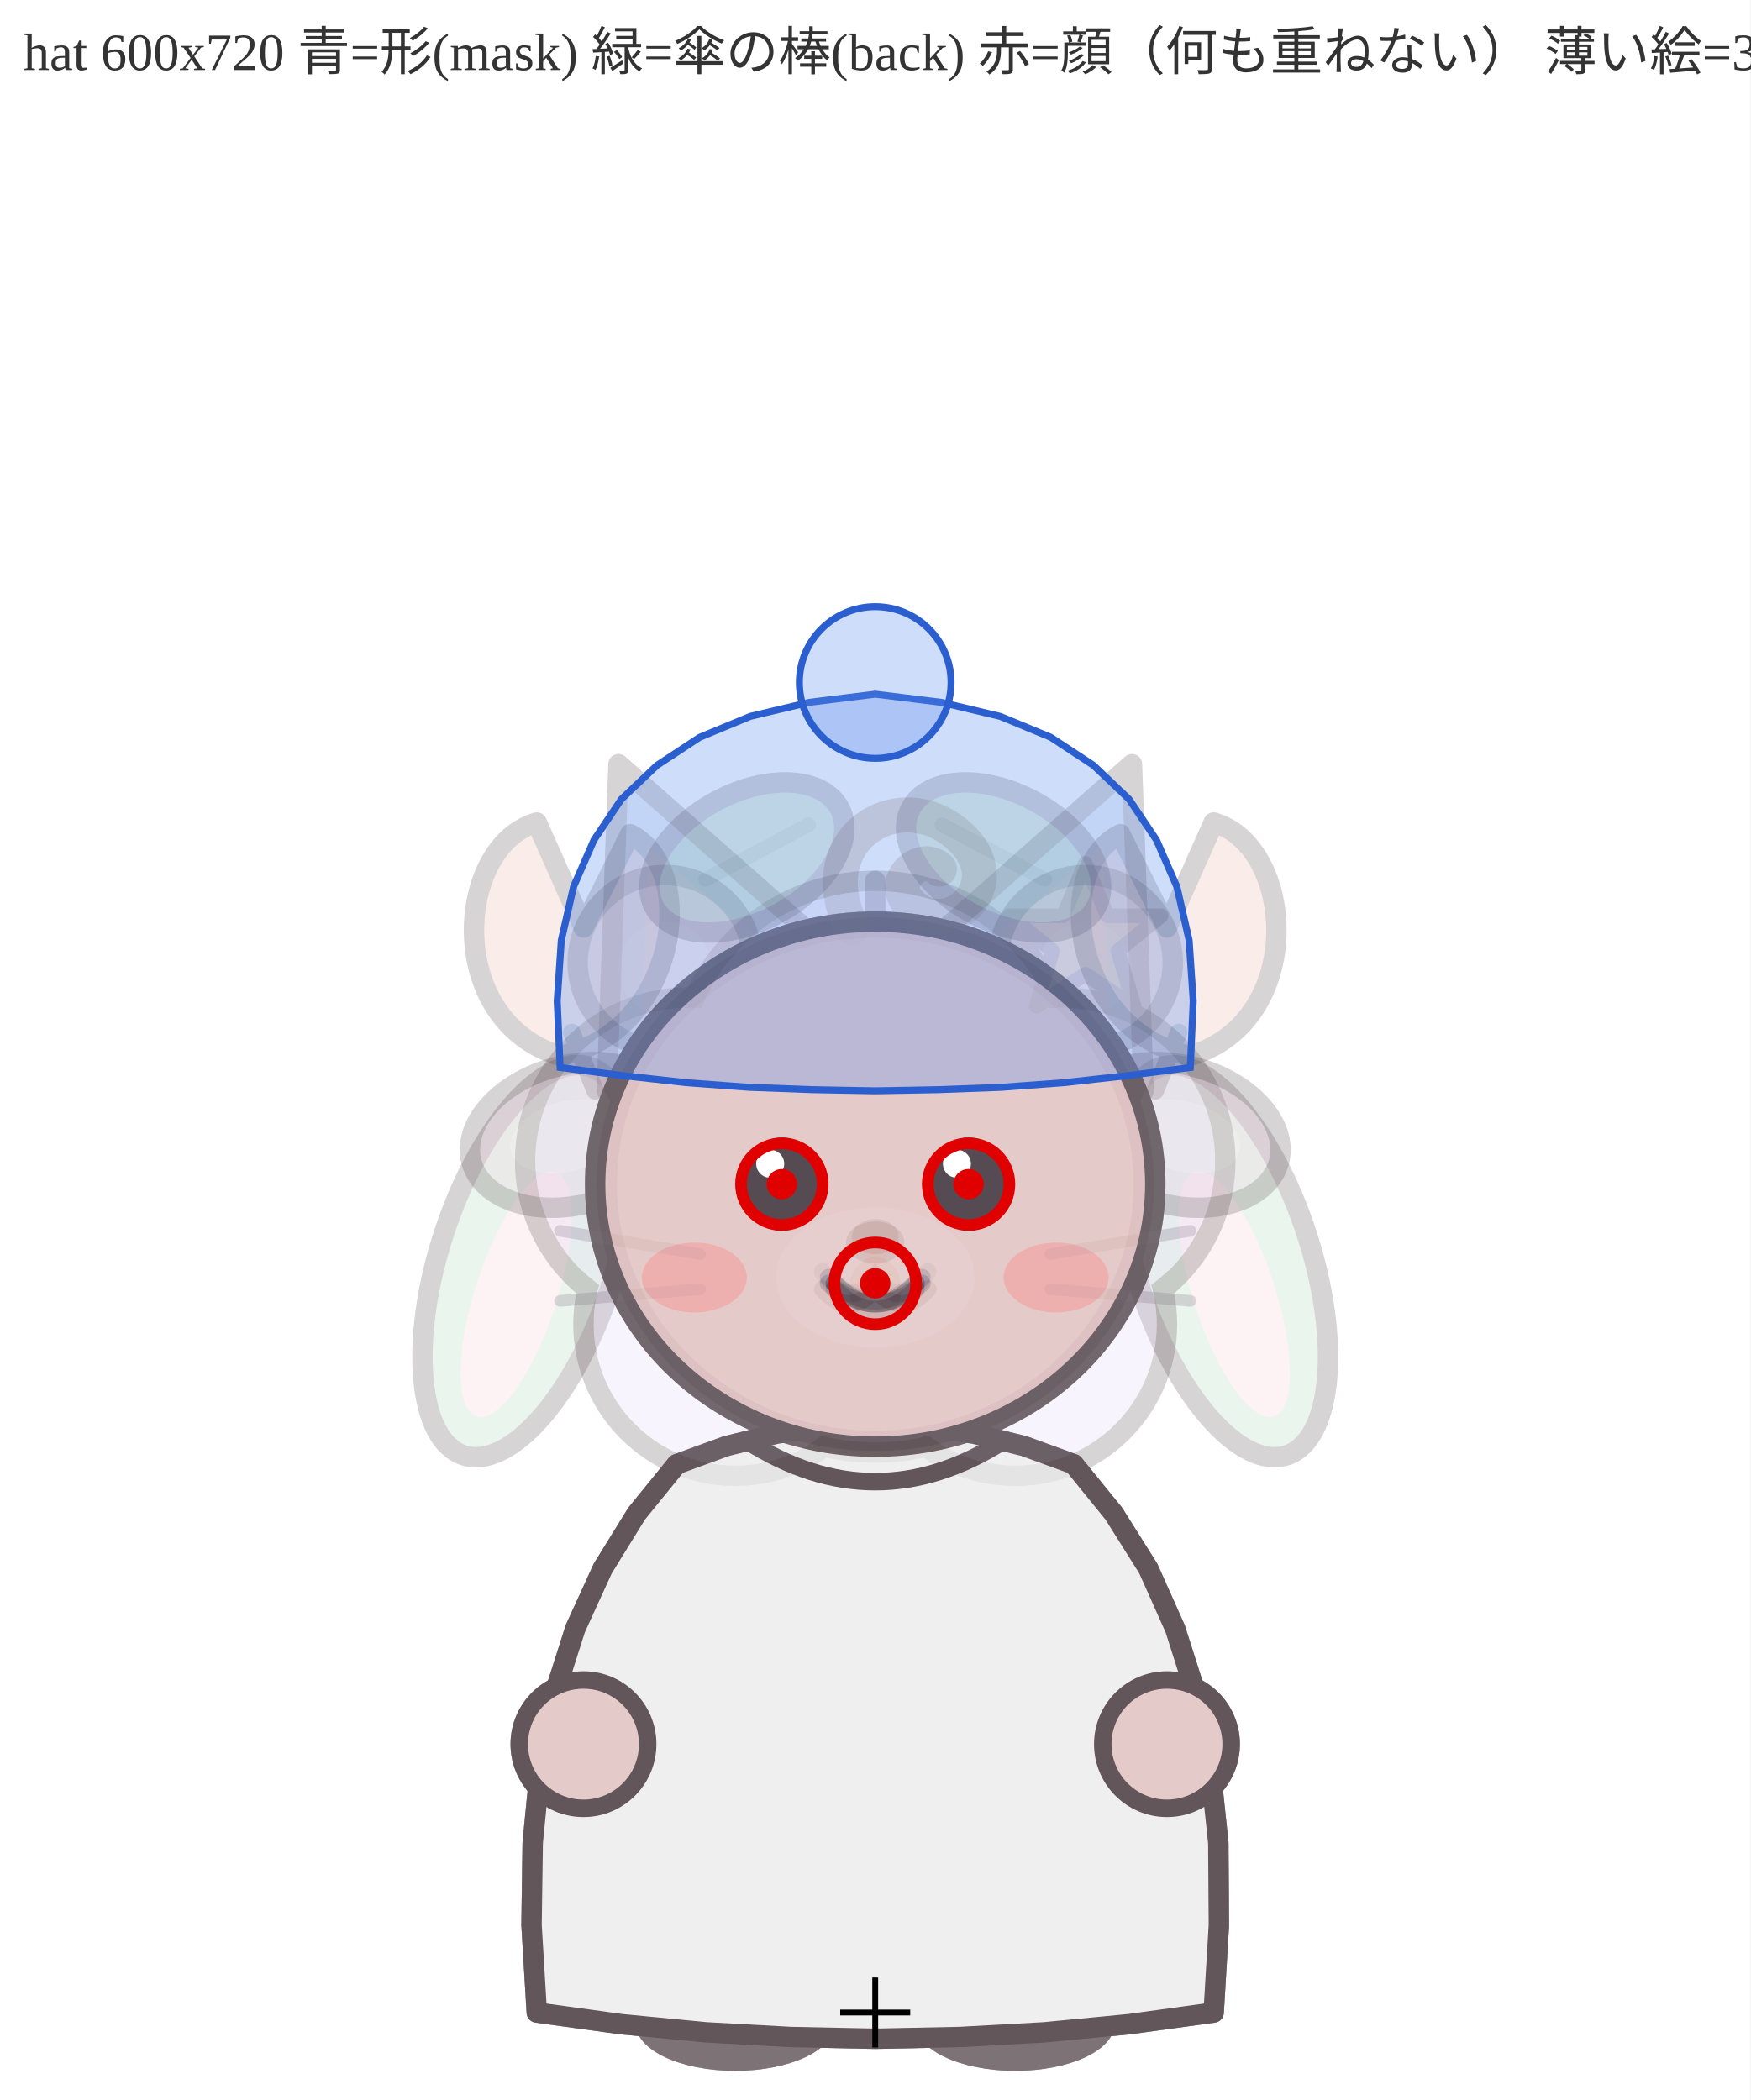
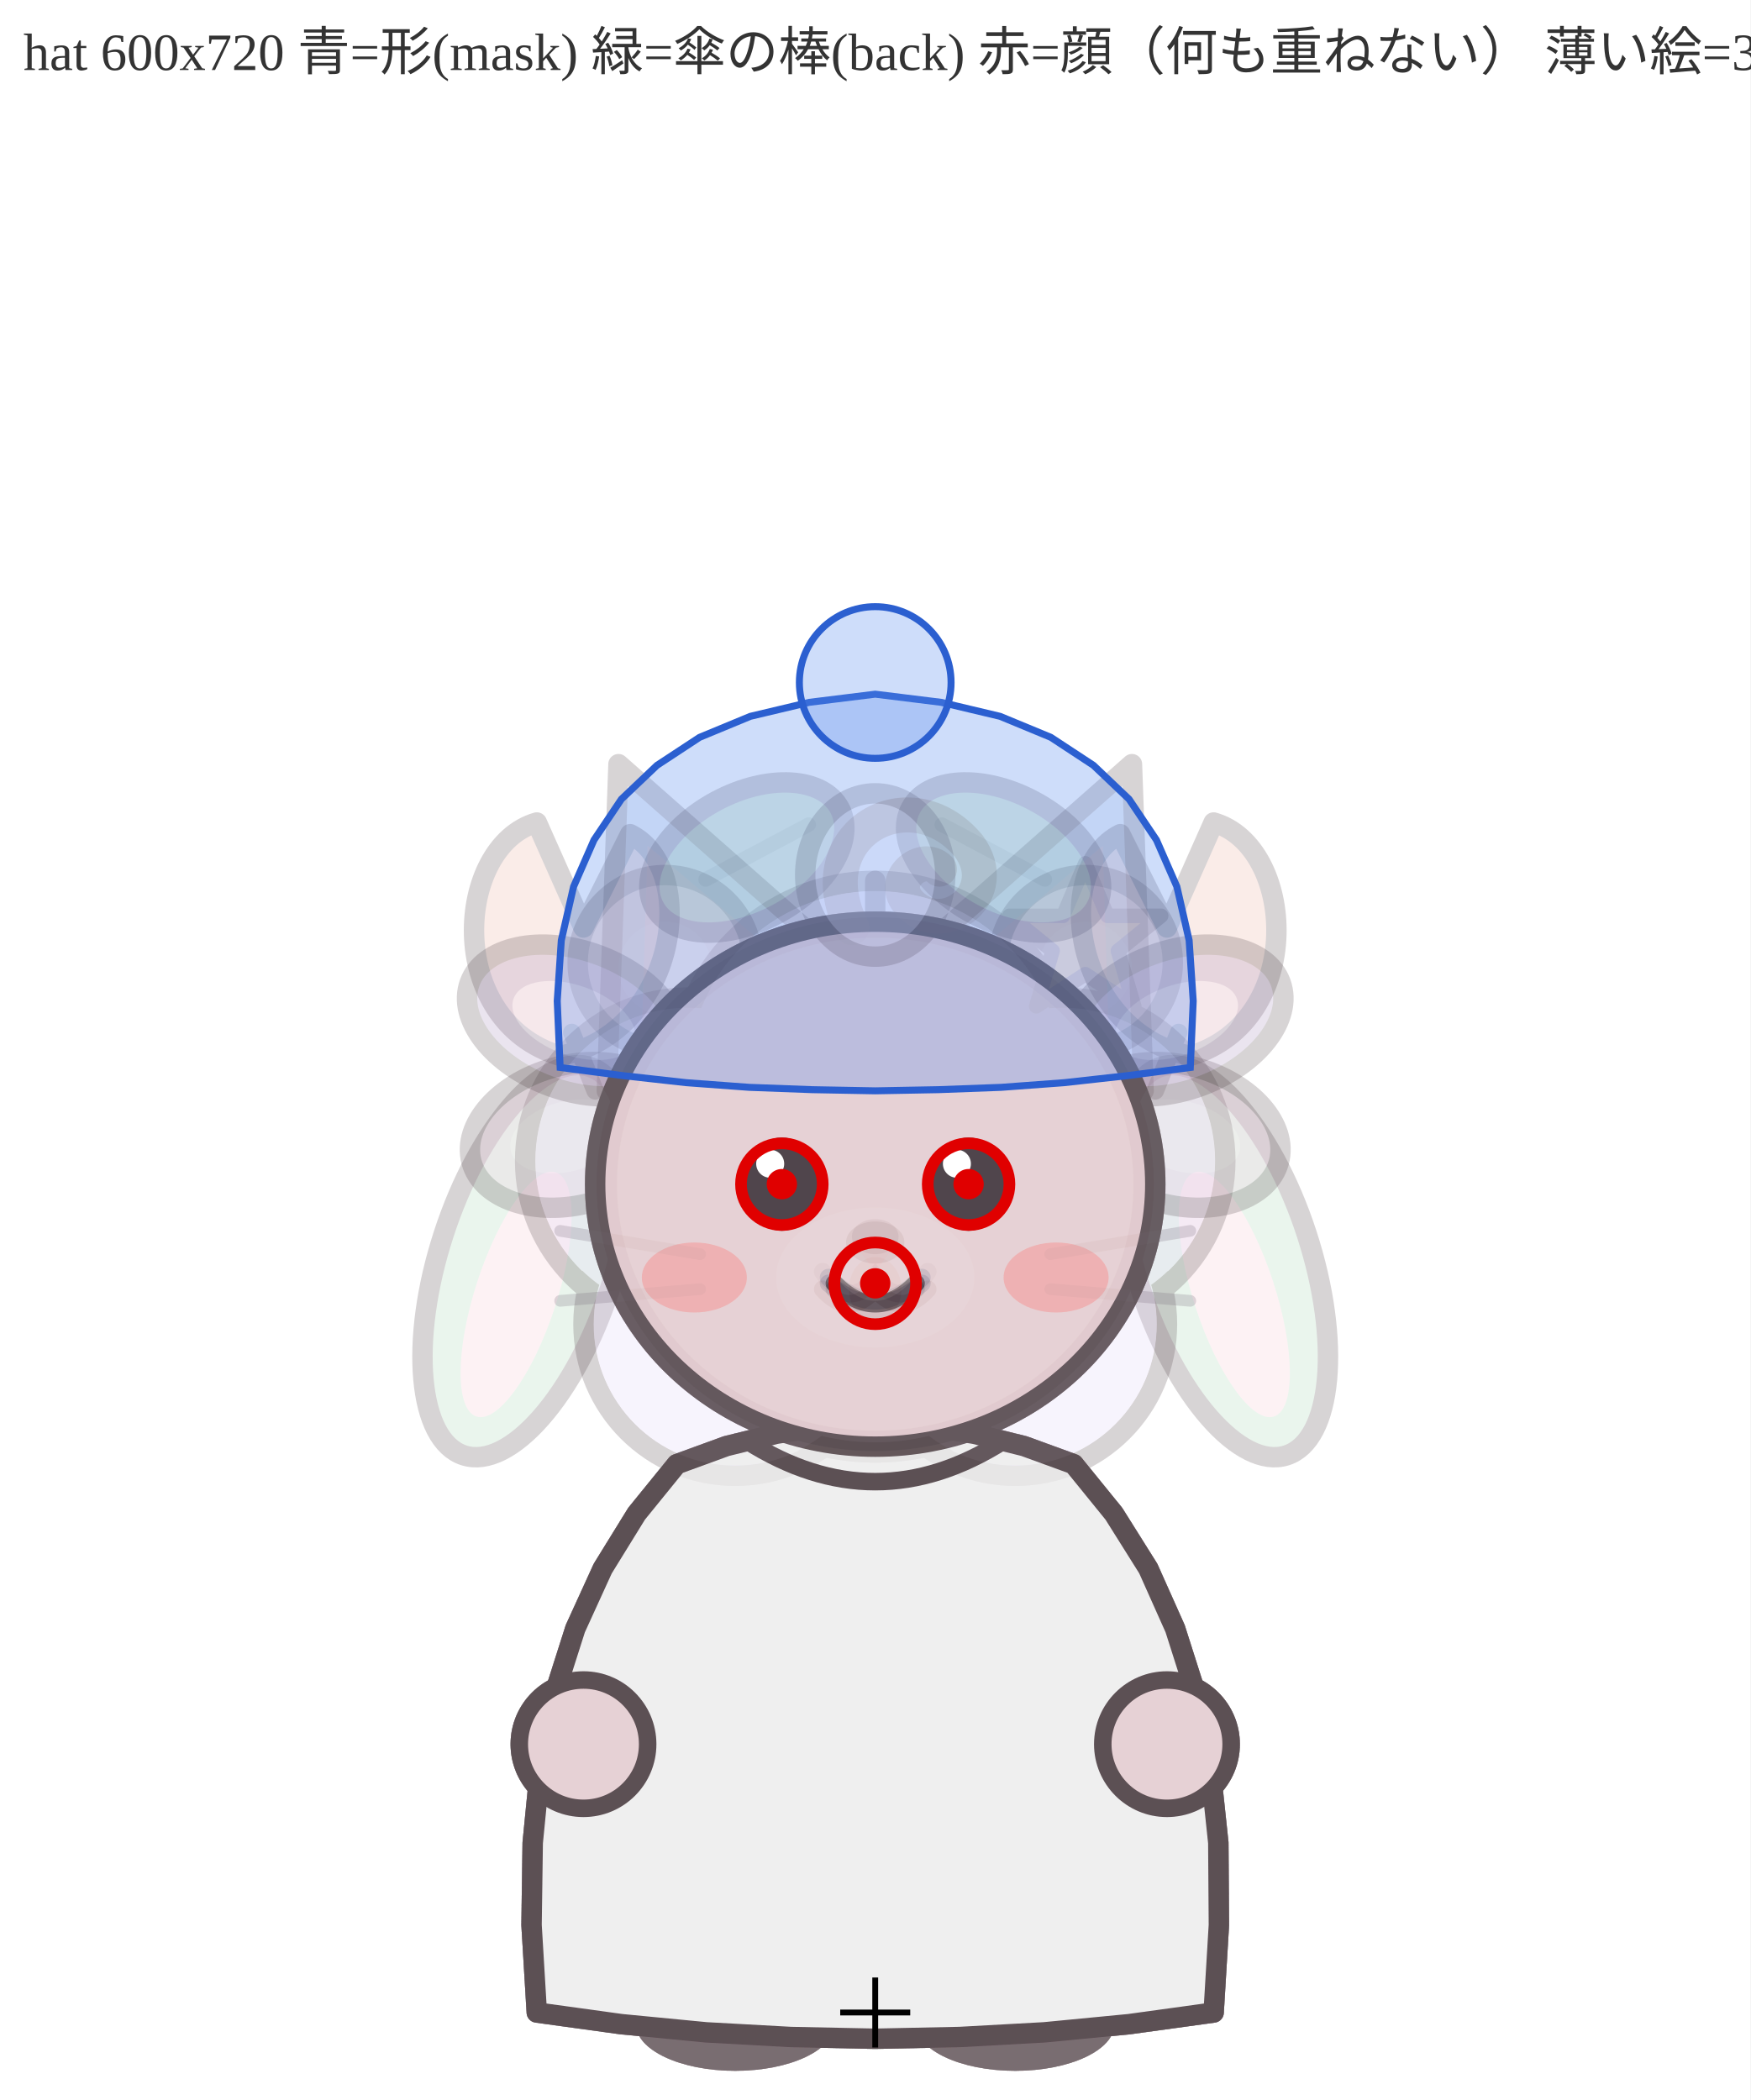
<svg xmlns="http://www.w3.org/2000/svg" width="600" height="720" viewBox="-150 -345 300 360">
  <defs>
    <pattern id="ga" patternUnits="userSpaceOnUse" width="40" height="40">
      <rect width="40" height="40" fill="#eeeeee" />
    </pattern>
  </defs>
  <rect x="-150" y="-345" width="300" height="360" fill="#fff" />
  <g opacity="0.22">
    <g class="char-body">
      <ellipse cx="-24" cy="2" rx="17" ry="8" fill="#6B5B60" />
      <ellipse cx="24" cy="2" rx="17" ry="8" fill="#6B5B60" />
      <polygon points="-58,0 -58.9,-15 -58.7,-29.1 -57.4,-42.3 -55,-54.5 -51.4,-65.8 -46.7,-76.1 -40.9,-85.5 -34,-94 -25.5,-97.1 -17,-99.2 -8.5,-100.6 0,-101 8.5,-100.6 17,-99.2 25.5,-97.1 34,-94 40.9,-85.5 46.8,-76.1 51.4,-65.8 55,-54.5 57.4,-42.3 58.8,-29.1 58.9,-15 58,0 43.5,2 29,3.4 14.5,4.2 0,4.5 -14.5,4.2 -29,3.4 -43.5,2" class="clothes" fill="url(#ga)" stroke="#4A3A40" stroke-opacity="1" stroke-width="3.5" stroke-linejoin="round" />
      <path d="M-22 -98 Q0 -84 22 -98" fill="none" stroke="#4A3A40" stroke-opacity="1" stroke-width="3" />
      <circle cx="-50" cy="-46" r="11" fill="#F5C58E" stroke="#4A3A40" stroke-width="3" />
      <circle cx="50" cy="-46" r="11" fill="#F5C58E" stroke="#4A3A40" stroke-width="3" />
    </g>
    <g class="char-head">
      <ellipse cx="0" cy="-142" rx="48" ry="45" fill="#F5C58E" stroke="#4A3A40" stroke-width="3.5" stroke-linejoin="round" />
      <path d="M-4 -186 C-12 -202 6 -212 16 -200 C22 -192 12 -184 6 -190 C2 -194 8 -199 11 -196" fill="none" stroke="#8A5A3B" stroke-width="6" stroke-linecap="round" />
      <ellipse class="eye" cx="-16" cy="-142" rx="6.5" ry="8" fill="#3B2F35" />
      <circle cx="-18" cy="-145.5" r="2.4" fill="#fff" />
      <ellipse class="eye" cx="16" cy="-142" rx="6.5" ry="8" fill="#3B2F35" />
      <circle cx="14" cy="-145.5" r="2.4" fill="#fff" />
      <ellipse cx="-31" cy="-126" rx="9" ry="6" fill="#F28B8B" opacity="0.55" />
      <ellipse cx="31" cy="-126" rx="9" ry="6" fill="#F28B8B" opacity="0.55" />
      <path d="M-8 -126 Q0 -117 8 -126" fill="none" stroke="#3B2F35" stroke-width="3" stroke-linecap="round" />
    </g>
  </g>
  <g opacity="0.22">
    <g class="char-body">
      <ellipse cx="-24" cy="2" rx="17" ry="8" fill="#6B5B60" />
      <ellipse cx="24" cy="2" rx="17" ry="8" fill="#6B5B60" />
      <polygon points="-58,0 -58.9,-15 -58.7,-29.1 -57.4,-42.3 -55,-54.5 -51.4,-65.8 -46.7,-76.1 -40.9,-85.5 -34,-94 -25.5,-97.1 -17,-99.2 -8.5,-100.6 0,-101 8.5,-100.6 17,-99.2 25.5,-97.1 34,-94 40.9,-85.5 46.8,-76.1 51.4,-65.8 55,-54.5 57.4,-42.3 58.8,-29.1 58.9,-15 58,0 43.5,2 29,3.4 14.5,4.2 0,4.5 -14.5,4.2 -29,3.4 -43.5,2" class="clothes" fill="url(#ga)" stroke="#4A3A40" stroke-opacity="1" stroke-width="3.5" stroke-linejoin="round" />
      <path d="M-22 -98 Q0 -84 22 -98" fill="none" stroke="#4A3A40" stroke-opacity="1" stroke-width="3" />
      <circle cx="-50" cy="-46" r="11" fill="#BFE6CB" stroke="#4A3A40" stroke-width="3" />
      <circle cx="50" cy="-46" r="11" fill="#BFE6CB" stroke="#4A3A40" stroke-width="3" />
    </g>
    <g class="char-head">
      <g transform="rotate(18 -46 -158)">
        <ellipse cx="-50" cy="-126" rx="15" ry="35" fill="#9FD2AF" stroke="#4A3A40" stroke-width="3.5" stroke-linejoin="round" />
        <ellipse cx="-50" cy="-120" rx="7" ry="22" fill="#F7C6CF" />
      </g>
      <g transform="rotate(-18 46 -158)">
        <ellipse cx="50" cy="-126" rx="15" ry="35" fill="#9FD2AF" stroke="#4A3A40" stroke-width="3.5" stroke-linejoin="round" />
        <ellipse cx="50" cy="-120" rx="7" ry="22" fill="#F7C6CF" />
      </g>
      <ellipse cx="0" cy="-142" rx="46" ry="44" fill="#BFE6CB" stroke="#4A3A40" stroke-width="3.5" stroke-linejoin="round" />
      <ellipse class="eye" cx="-16" cy="-142" rx="6.5" ry="8" fill="#3B2F35" />
      <circle cx="-18" cy="-145.5" r="2.4" fill="#fff" />
      <ellipse class="eye" cx="16" cy="-142" rx="6.5" ry="8" fill="#3B2F35" />
      <circle cx="14" cy="-145.5" r="2.4" fill="#fff" />
      <ellipse cx="-31" cy="-126" rx="9" ry="6" fill="#F28B8B" opacity="0.55" />
      <ellipse cx="31" cy="-126" rx="9" ry="6" fill="#F28B8B" opacity="0.55" />
      <path d="M-9 -127 Q-4.5 -120 0 -126 Q4.5 -120 9 -127" fill="none" stroke="#3B2F35" stroke-width="3" stroke-linecap="round" />
    </g>
  </g>
  <g opacity="0.22">
    <g class="char-body">
      <ellipse cx="-24" cy="2" rx="17" ry="8" fill="#6B5B60" />
      <ellipse cx="24" cy="2" rx="17" ry="8" fill="#6B5B60" />
      <polygon points="-58,0 -58.9,-15 -58.7,-29.1 -57.4,-42.3 -55,-54.5 -51.4,-65.8 -46.7,-76.1 -40.9,-85.5 -34,-94 -25.5,-97.1 -17,-99.2 -8.5,-100.6 0,-101 8.5,-100.6 17,-99.2 25.5,-97.1 34,-94 40.9,-85.5 46.8,-76.1 51.4,-65.8 55,-54.5 57.4,-42.3 58.8,-29.1 58.9,-15 58,0 43.5,2 29,3.4 14.5,4.2 0,4.5 -14.5,4.2 -29,3.4 -43.5,2" class="clothes" fill="url(#ga)" stroke="#4A3A40" stroke-opacity="1" stroke-width="3.5" stroke-linejoin="round" />
      <path d="M-22 -98 Q0 -84 22 -98" fill="none" stroke="#4A3A40" stroke-opacity="1" stroke-width="3" />
      <circle cx="-50" cy="-46" r="11" fill="#DCCBF4" stroke="#4A3A40" stroke-width="3" />
      <circle cx="50" cy="-46" r="11" fill="#DCCBF4" stroke="#4A3A40" stroke-width="3" />
    </g>
    <g class="char-head">
      <circle cx="0" cy="-160" r="34" fill="#DCCBF4" stroke="#4A3A40" stroke-width="3.5" stroke-linejoin="round" />
      <circle cx="-32" cy="-146" r="28" fill="#DCCBF4" stroke="#4A3A40" stroke-width="3.5" stroke-linejoin="round" />
      <circle cx="32" cy="-146" r="28" fill="#DCCBF4" stroke="#4A3A40" stroke-width="3.5" stroke-linejoin="round" />
      <circle cx="-24" cy="-118" r="26" fill="#DCCBF4" stroke="#4A3A40" stroke-width="3.5" stroke-linejoin="round" />
      <circle cx="24" cy="-118" r="26" fill="#DCCBF4" stroke="#4A3A40" stroke-width="3.5" stroke-linejoin="round" />
      <circle cx="0" cy="-136" r="40" fill="#DCCBF4" stroke="#4A3A40" stroke-width="3.5" stroke-linejoin="round" />
      <circle cx="0" cy="-160" r="32.2" fill="#DCCBF4" />
      <circle cx="-32" cy="-146" r="26.2" fill="#DCCBF4" />
      <circle cx="32" cy="-146" r="26.2" fill="#DCCBF4" />
      <circle cx="-24" cy="-118" r="24.2" fill="#DCCBF4" />
      <circle cx="24" cy="-118" r="24.2" fill="#DCCBF4" />
      <circle cx="0" cy="-136" r="38.2" fill="#DCCBF4" />
      <path transform="translate(36 -184)" d="M0 -13 L3.8 -4 L13 -4 L5.6 2 L8.4 11.5 L0 6 L-8.4 11.5 L-5.6 2 L-13 -4 L-3.8 -4Z" fill="#FFD45C" stroke="#4A3A40" stroke-width="2.5" stroke-linejoin="round" />
      <ellipse class="eye" cx="-16" cy="-142" rx="6.5" ry="8" fill="#3B2F35" />
      <circle cx="-18" cy="-145.5" r="2.4" fill="#fff" />
      <ellipse class="eye" cx="16" cy="-142" rx="6.5" ry="8" fill="#3B2F35" />
      <circle cx="14" cy="-145.5" r="2.4" fill="#fff" />
      <ellipse cx="-31" cy="-126" rx="9" ry="6" fill="#F28B8B" opacity="0.55" />
      <ellipse cx="31" cy="-126" rx="9" ry="6" fill="#F28B8B" opacity="0.55" />
      <ellipse cx="0" cy="-124" rx="4.5" ry="5.5" fill="#C0616F" />
    </g>
  </g>
  <g opacity="0.22">
    <g class="char-body">
      <ellipse cx="-24" cy="2" rx="17" ry="8" fill="#6B5B60" />
      <ellipse cx="24" cy="2" rx="17" ry="8" fill="#6B5B60" />
      <polygon points="-58,0 -58.9,-15 -58.7,-29.1 -57.4,-42.3 -55,-54.5 -51.4,-65.8 -46.7,-76.1 -40.9,-85.5 -34,-94 -25.5,-97.1 -17,-99.2 -8.5,-100.6 0,-101 8.5,-100.6 17,-99.2 25.5,-97.1 34,-94 40.9,-85.5 46.8,-76.1 51.4,-65.8 55,-54.5 57.4,-42.3 58.8,-29.1 58.9,-15 58,0 43.5,2 29,3.4 14.5,4.2 0,4.5 -14.5,4.2 -29,3.4 -43.5,2" class="clothes" fill="url(#ga)" stroke="#4A3A40" stroke-opacity="1" stroke-width="3.5" stroke-linejoin="round" />
      <path d="M-22 -98 Q0 -84 22 -98" fill="none" stroke="#4A3A40" stroke-opacity="1" stroke-width="3" />
      <circle cx="-50" cy="-46" r="11" fill="#BCCDE4" stroke="#4A3A40" stroke-width="3" />
      <circle cx="50" cy="-46" r="11" fill="#BCCDE4" stroke="#4A3A40" stroke-width="3" />
    </g>
    <g class="char-head">
      <path d="M-46 -158 L-44 -214 L-10 -184 Z" fill="#BCCDE4" stroke="#4A3A40" stroke-width="3.5" stroke-linejoin="round" />
      <path d="M-40 -168 L-39 -200 L-20 -184 Z" fill="#F7C6CF" />
      <path d="M46 -158 L44 -214 L10 -184 Z" fill="#BCCDE4" stroke="#4A3A40" stroke-width="3.5" stroke-linejoin="round" />
      <path d="M40 -168 L39 -200 L20 -184 Z" fill="#F7C6CF" />
      <ellipse cx="0" cy="-142" rx="48" ry="45" fill="#BCCDE4" stroke="#4A3A40" stroke-width="3.5" stroke-linejoin="round" />
      <ellipse class="eye" cx="-16" cy="-142" rx="6.5" ry="8" fill="#3B2F35" />
      <circle cx="-18" cy="-145.5" r="2.4" fill="#fff" />
      <ellipse class="eye" cx="16" cy="-142" rx="6.5" ry="8" fill="#3B2F35" />
      <circle cx="14" cy="-145.5" r="2.4" fill="#fff" />
      <ellipse cx="-31" cy="-126" rx="9" ry="6" fill="#F28B8B" opacity="0.55" />
      <ellipse cx="31" cy="-126" rx="9" ry="6" fill="#F28B8B" opacity="0.55" />
      <path d="M-3 -131 L3 -131 L0 -127 Z" fill="#E79AAA" />
      <path d="M-9 -124 Q-4.5 -119 0 -124 Q4.5 -119 9 -124" fill="none" stroke="#3B2F35" stroke-width="3" stroke-linecap="round" />
      <path d="M30 -130 L54 -134 M30 -124 L54 -122" stroke="#6E6070" stroke-width="2" stroke-linecap="round" />
      <path d="M-30 -130 L-54 -134 M-30 -124 L-54 -122" stroke="#6E6070" stroke-width="2" stroke-linecap="round" />
    </g>
  </g>
  <g opacity="0.22">
    <g class="char-body">
      <ellipse cx="-24" cy="2" rx="17" ry="8" fill="#6B5B60" />
      <ellipse cx="24" cy="2" rx="17" ry="8" fill="#6B5B60" />
      <polygon points="-58,0 -58.9,-15 -58.7,-29.1 -57.4,-42.3 -55,-54.5 -51.4,-65.8 -46.7,-76.1 -40.9,-85.5 -34,-94 -25.5,-97.1 -17,-99.2 -8.5,-100.6 0,-101 8.5,-100.6 17,-99.2 25.5,-97.1 34,-94 40.9,-85.5 46.8,-76.1 51.4,-65.8 55,-54.5 57.4,-42.3 58.8,-29.1 58.9,-15 58,0 43.5,2 29,3.4 14.5,4.2 0,4.5 -14.5,4.2 -29,3.4 -43.5,2" class="clothes" fill="url(#ga)" stroke="#4A3A40" stroke-opacity="1" stroke-width="3.5" stroke-linejoin="round" />
      <path d="M-22 -98 Q0 -84 22 -98" fill="none" stroke="#4A3A40" stroke-opacity="1" stroke-width="3" />
      <circle cx="-50" cy="-46" r="11" fill="#E6C3BE" stroke="#4A3A40" stroke-width="3" />
      <circle cx="50" cy="-46" r="11" fill="#E6C3BE" stroke="#4A3A40" stroke-width="3" />
    </g>
    <g class="char-head">
      <circle cx="-36" cy="-180" r="15" fill="#E6C3BE" stroke="#4A3A40" stroke-width="3.5" stroke-linejoin="round" />
      <circle cx="-36" cy="-179" r="8" fill="#F2D6D2" />
      <circle cx="36" cy="-180" r="15" fill="#E6C3BE" stroke="#4A3A40" stroke-width="3.5" stroke-linejoin="round" />
      <circle cx="36" cy="-179" r="8" fill="#F2D6D2" />
      <ellipse cx="0" cy="-142" rx="48" ry="45" fill="#E6C3BE" stroke="#4A3A40" stroke-width="3.5" stroke-linejoin="round" />
      <ellipse cx="0" cy="-126" rx="17" ry="12" fill="#F6E3DE" />
      <ellipse class="eye" cx="-16" cy="-142" rx="6.5" ry="8" fill="#3B2F35" />
      <circle cx="-18" cy="-145.5" r="2.4" fill="#fff" />
      <ellipse class="eye" cx="16" cy="-142" rx="6.5" ry="8" fill="#3B2F35" />
      <circle cx="14" cy="-145.5" r="2.4" fill="#fff" />
      <ellipse cx="-31" cy="-126" rx="9" ry="6" fill="#F28B8B" opacity="0.55" />
      <ellipse cx="31" cy="-126" rx="9" ry="6" fill="#F28B8B" opacity="0.55" />
      <ellipse cx="0" cy="-132" rx="5" ry="3.6" fill="#6B4E4A" />
      <path d="M-7 -124 Q0 -117 7 -124" fill="none" stroke="#3B2F35" stroke-width="3" stroke-linecap="round" />
    </g>
  </g>
  <g opacity="0.22">
    <g class="char-body">
      <ellipse cx="-24" cy="2" rx="17" ry="8" fill="#6B5B60" />
      <ellipse cx="24" cy="2" rx="17" ry="8" fill="#6B5B60" />
      <polygon points="-58,0 -58.9,-15 -58.7,-29.1 -57.4,-42.3 -55,-54.5 -51.4,-65.8 -46.7,-76.1 -40.9,-85.5 -34,-94 -25.5,-97.1 -17,-99.2 -8.5,-100.6 0,-101 8.5,-100.6 17,-99.2 25.5,-97.1 34,-94 40.9,-85.5 46.8,-76.1 51.4,-65.8 55,-54.5 57.4,-42.3 58.8,-29.1 58.9,-15 58,0 43.5,2 29,3.4 14.5,4.2 0,4.5 -14.5,4.2 -29,3.4 -43.5,2" class="clothes" fill="url(#ga)" stroke="#4A3A40" stroke-opacity="1" stroke-width="3.5" stroke-linejoin="round" />
      <path d="M-22 -98 Q0 -84 22 -98" fill="none" stroke="#4A3A40" stroke-opacity="1" stroke-width="3" />
      <circle cx="-50" cy="-46" r="11" fill="#E9A797" stroke="#4A3A40" stroke-width="3" />
      <circle cx="50" cy="-46" r="11" fill="#E9A797" stroke="#4A3A40" stroke-width="3" />
    </g>
    <g class="char-head">
      <path d="M-54 -164 C-74 -170 -72 -200 -58 -204 L-50 -186 L-42 -202 C-30 -196 -34 -168 -54 -164 Z" fill="#E9A797" stroke="#4A3A40" stroke-width="3.5" stroke-linejoin="round" />
      <path d="M-48 -158 L-52 -168" stroke="#4A3A40" stroke-width="3" stroke-linecap="round" />
      <path d="M54 -164 C74 -170 72 -200 58 -204 L50 -186 L42 -202 C30 -196 34 -168 54 -164 Z" fill="#E9A797" stroke="#4A3A40" stroke-width="3.5" stroke-linejoin="round" />
      <path d="M48 -158 L52 -168" stroke="#4A3A40" stroke-width="3" stroke-linecap="round" />
      <ellipse cx="0" cy="-142" rx="48" ry="45" fill="#E9A797" stroke="#4A3A40" stroke-width="3.5" stroke-linejoin="round" />
      <ellipse class="eye" cx="-16" cy="-142" rx="6.5" ry="8" fill="#3B2F35" />
      <circle cx="-18" cy="-145.5" r="2.4" fill="#fff" />
      <ellipse class="eye" cx="16" cy="-142" rx="6.5" ry="8" fill="#3B2F35" />
      <circle cx="14" cy="-145.5" r="2.4" fill="#fff" />
      <ellipse cx="-31" cy="-126" rx="9" ry="6" fill="#F28B8B" opacity="0.55" />
      <ellipse cx="31" cy="-126" rx="9" ry="6" fill="#F28B8B" opacity="0.55" />
      <path d="M-8 -126 Q0 -118 8 -126" fill="none" stroke="#3B2F35" stroke-width="3" stroke-linecap="round" />
    </g>
  </g>
  <g opacity="0.22">
    <g class="char-body">
      <ellipse cx="-24" cy="2" rx="17" ry="8" fill="#6B5B60" />
      <ellipse cx="24" cy="2" rx="17" ry="8" fill="#6B5B60" />
      <polygon points="-58,0 -58.9,-15 -58.7,-29.1 -57.4,-42.3 -55,-54.5 -51.4,-65.8 -46.7,-76.1 -40.9,-85.5 -34,-94 -25.5,-97.1 -17,-99.2 -8.5,-100.6 0,-101 8.5,-100.6 17,-99.2 25.5,-97.1 34,-94 40.9,-85.5 46.8,-76.1 51.4,-65.8 55,-54.5 57.4,-42.3 58.8,-29.1 58.9,-15 58,0 43.5,2 29,3.4 14.5,4.2 0,4.5 -14.5,4.2 -29,3.4 -43.5,2" class="clothes" fill="url(#ga)" stroke="#4A3A40" stroke-opacity="1" stroke-width="3.5" stroke-linejoin="round" />
      <path d="M-22 -98 Q0 -84 22 -98" fill="none" stroke="#4A3A40" stroke-opacity="1" stroke-width="3" />
      <circle cx="-50" cy="-46" r="11" fill="#E4C4A8" stroke="#4A3A40" stroke-width="3" />
      <circle cx="50" cy="-46" r="11" fill="#E4C4A8" stroke="#4A3A40" stroke-width="3" />
    </g>
    <g class="char-head">
      <path d="M0 -184 V-194" stroke="#4A3A40" stroke-width="3.5" stroke-linecap="round" />
      <g transform="rotate(-28 -22 -198)">
        <ellipse cx="-22" cy="-198" rx="18" ry="11" fill="#88C47C" stroke="#4A3A40" stroke-width="3.5" stroke-linejoin="round" />
        <path d="M-10 -198 H-30" stroke="#5A9652" stroke-width="2.5" stroke-linecap="round" />
      </g>
      <g transform="rotate(28 22 -198)">
        <ellipse cx="22" cy="-198" rx="18" ry="11" fill="#88C47C" stroke="#4A3A40" stroke-width="3.5" stroke-linejoin="round" />
        <path d="M10 -198 H30" stroke="#5A9652" stroke-width="2.5" stroke-linecap="round" />
      </g>
      <ellipse cx="0" cy="-142" rx="48" ry="45" fill="#E4C4A8" stroke="#4A3A40" stroke-width="3.5" stroke-linejoin="round" />
      <ellipse class="eye" cx="-16" cy="-142" rx="6.5" ry="8" fill="#3B2F35" />
      <circle cx="-18" cy="-145.5" r="2.4" fill="#fff" />
      <ellipse class="eye" cx="16" cy="-142" rx="6.5" ry="8" fill="#3B2F35" />
      <circle cx="14" cy="-145.5" r="2.4" fill="#fff" />
      <ellipse cx="-31" cy="-126" rx="9" ry="6" fill="#F28B8B" opacity="0.55" />
      <ellipse cx="31" cy="-126" rx="9" ry="6" fill="#F28B8B" opacity="0.55" />
      <ellipse cx="0" cy="-133" rx="4" ry="3" fill="#9E7356" />
      <path d="M-8 -125 Q0 -118 8 -125" fill="none" stroke="#3B2F35" stroke-width="3" stroke-linecap="round" />
    </g>
  </g>
  <g opacity="0.22">
    <g class="char-body">
      <ellipse cx="-24" cy="2" rx="17" ry="8" fill="#6B5B60" />
      <ellipse cx="24" cy="2" rx="17" ry="8" fill="#6B5B60" />
      <polygon points="-58,0 -58.9,-15 -58.7,-29.1 -57.4,-42.3 -55,-54.5 -51.4,-65.8 -46.7,-76.1 -40.9,-85.5 -34,-94 -25.5,-97.1 -17,-99.2 -8.5,-100.6 0,-101 8.5,-100.6 17,-99.2 25.5,-97.1 34,-94 40.9,-85.5 46.8,-76.1 51.4,-65.8 55,-54.5 57.4,-42.3 58.8,-29.1 58.9,-15 58,0 43.5,2 29,3.4 14.5,4.2 0,4.5 -14.5,4.2 -29,3.4 -43.5,2" class="clothes" fill="url(#ga)" stroke="#4A3A40" stroke-opacity="1" stroke-width="3.5" stroke-linejoin="round" />
      <path d="M-22 -98 Q0 -84 22 -98" fill="none" stroke="#4A3A40" stroke-opacity="1" stroke-width="3" />
      <circle cx="-50" cy="-46" r="11" fill="#E8C6DC" stroke="#4A3A40" stroke-width="3" />
      <circle cx="50" cy="-46" r="11" fill="#E8C6DC" stroke="#4A3A40" stroke-width="3" />
    </g>
    <g class="char-head">
      <g transform="rotate(-15 -46 -152)">
        <ellipse cx="-52" cy="-152" rx="18" ry="12" fill="#E8C6DC" stroke="#4A3A40" stroke-width="3.5" stroke-linejoin="round" />
        <ellipse cx="-53" cy="-152" rx="10" ry="6" fill="#F7DCE8" />
      </g>
      <g transform="rotate(15 46 -152)">
        <ellipse cx="52" cy="-152" rx="18" ry="12" fill="#E8C6DC" stroke="#4A3A40" stroke-width="3.5" stroke-linejoin="round" />
        <ellipse cx="53" cy="-152" rx="10" ry="6" fill="#F7DCE8" />
      </g>
      <ellipse cx="0" cy="-142" rx="48" ry="45" fill="#E8C6DC" stroke="#4A3A40" stroke-width="3.5" stroke-linejoin="round" />
      <ellipse class="eye" cx="-16" cy="-142" rx="6.5" ry="8" fill="#3B2F35" />
      <circle cx="-18" cy="-145.5" r="2.4" fill="#fff" />
      <ellipse class="eye" cx="16" cy="-142" rx="6.5" ry="8" fill="#3B2F35" />
      <circle cx="14" cy="-145.5" r="2.4" fill="#fff" />
      <ellipse cx="-31" cy="-126" rx="9" ry="6" fill="#F28B8B" opacity="0.55" />
      <ellipse cx="31" cy="-126" rx="9" ry="6" fill="#F28B8B" opacity="0.55" />
      <path d="M-7 -125 Q0 -118 7 -125" fill="none" stroke="#3B2F35" stroke-width="3" stroke-linecap="round" />
    </g>
  </g>
+   <g opacity="0.22">
+     <g class="char-body">
+       <ellipse cx="-24" cy="2" rx="17" ry="8" fill="#6B5B60" />
+       <ellipse cx="24" cy="2" rx="17" ry="8" fill="#6B5B60" />
+       <polygon points="-58,0 -58.9,-15 -58.7,-29.1 -57.4,-42.3 -55,-54.5 -51.4,-65.8 -46.7,-76.1 -40.9,-85.5 -34,-94 -25.5,-97.1 -17,-99.2 -8.5,-100.6 0,-101 8.5,-100.6 17,-99.2 25.5,-97.1 34,-94 40.9,-85.5 46.8,-76.1 51.4,-65.8 55,-54.5 57.4,-42.3 58.8,-29.1 58.9,-15 58,0 43.5,2 29,3.4 14.5,4.2 0,4.5 -14.5,4.2 -29,3.4 -43.5,2" class="clothes" fill="url(#ga)" stroke="#4A3A40" stroke-opacity="1" stroke-width="3.5" stroke-linejoin="round" />
+       <path d="M-22 -98 Q0 -84 22 -98" fill="none" stroke="#4A3A40" stroke-opacity="1" stroke-width="3" />
+       <circle cx="-50" cy="-46" r="11" fill="#EFE6FA" stroke="#4A3A40" stroke-width="3" />
+       <circle cx="50" cy="-46" r="11" fill="#EFE6FA" stroke="#4A3A40" stroke-width="3" />
+     </g>
+     <g class="char-head">
+       <g transform="rotate(20 -46 -168)">
+         <ellipse cx="-52" cy="-168" rx="19" ry="12" fill="#9E86B8" stroke="#4A3A40" stroke-width="3.5" stroke-linejoin="round" />
+         <ellipse cx="-52" cy="-168" rx="11" ry="6" fill="#E6DAF5" />
+       </g>
+       <g transform="rotate(-20 46 -168)">
+         <ellipse cx="52" cy="-168" rx="19" ry="12" fill="#9E86B8" stroke="#4A3A40" stroke-width="3.5" stroke-linejoin="round" />
+         <ellipse cx="52" cy="-168" rx="11" ry="6" fill="#E6DAF5" />
+       </g>
+       <ellipse cx="0" cy="-142" rx="48" ry="45" fill="#EFE6FA" stroke="#4A3A40" stroke-width="3.5" stroke-linejoin="round" />
+       <ellipse cx="0" cy="-195" rx="12" ry="14" fill="#EFE6FA" stroke="#4A3A40" stroke-width="3.5" stroke-linejoin="round" />
+       <ellipse class="eye" cx="-16" cy="-142" rx="6.5" ry="8" fill="#3B2F35" />
+       <circle cx="-18" cy="-145.5" r="2.4" fill="#fff" />
+       <ellipse class="eye" cx="16" cy="-142" rx="6.5" ry="8" fill="#3B2F35" />
+       <circle cx="14" cy="-145.5" r="2.4" fill="#fff" />
+       <ellipse cx="-31" cy="-126" rx="9" ry="6" fill="#F28B8B" opacity="0.55" />
+       <ellipse cx="31" cy="-126" rx="9" ry="6" fill="#F28B8B" opacity="0.55" />
+       <path d="M-7 -125 Q0 -118 7 -125" fill="none" stroke="#3B2F35" stroke-width="3" stroke-linecap="round" />
+     </g>
+   </g>
  <polygon points="-54,-162 -54.5,-173.4 -53.8,-183.8 -51.7,-193 -48.2,-201 -43.5,-208 -37.4,-213.8 -30.1,-218.6 -21.4,-222.2 -11.3,-224.6 0,-226 11.3,-224.6 21.4,-222.2 30.1,-218.6 37.4,-213.8 43.5,-208 48.2,-201 51.7,-193 53.8,-183.8 54.5,-173.4 54,-162 43.2,-160.6 32.4,-159.4 21.6,-158.6 10.8,-158.2 0,-158 -10.8,-158.2 -21.6,-158.6 -32.4,-159.4 -43.2,-160.6" fill="#5b8def" fill-opacity="0.3" stroke="#2b5fd0" stroke-width="1.2" />
  <ellipse cx="0" cy="-228" rx="13" ry="13" fill="#5b8def" fill-opacity="0.3" stroke="#2b5fd0" stroke-width="1.2" />
  <circle cx="-16" cy="-142" r="7" fill="none" stroke="#e00000" stroke-width="2" />
  <circle cx="-16" cy="-142" r="2.6" fill="#e00000" />
  <circle cx="16" cy="-142" r="7" fill="none" stroke="#e00000" stroke-width="2" />
  <circle cx="16" cy="-142" r="2.6" fill="#e00000" />
  <circle cx="0" cy="-125" r="7" fill="none" stroke="#e00000" stroke-width="2" />
  <circle cx="0" cy="-125" r="2.6" fill="#e00000" />
  <path d="M-6 0 H6 M0 -6 V6" stroke="#000" stroke-width="1" />
  <text x="-146" y="-333" font-size="9" fill="#333">hat 600x720 青=形(mask) 緑=傘の棒(back) 赤=顔（何も重ねない） 薄い絵=3体</text>
</svg>
